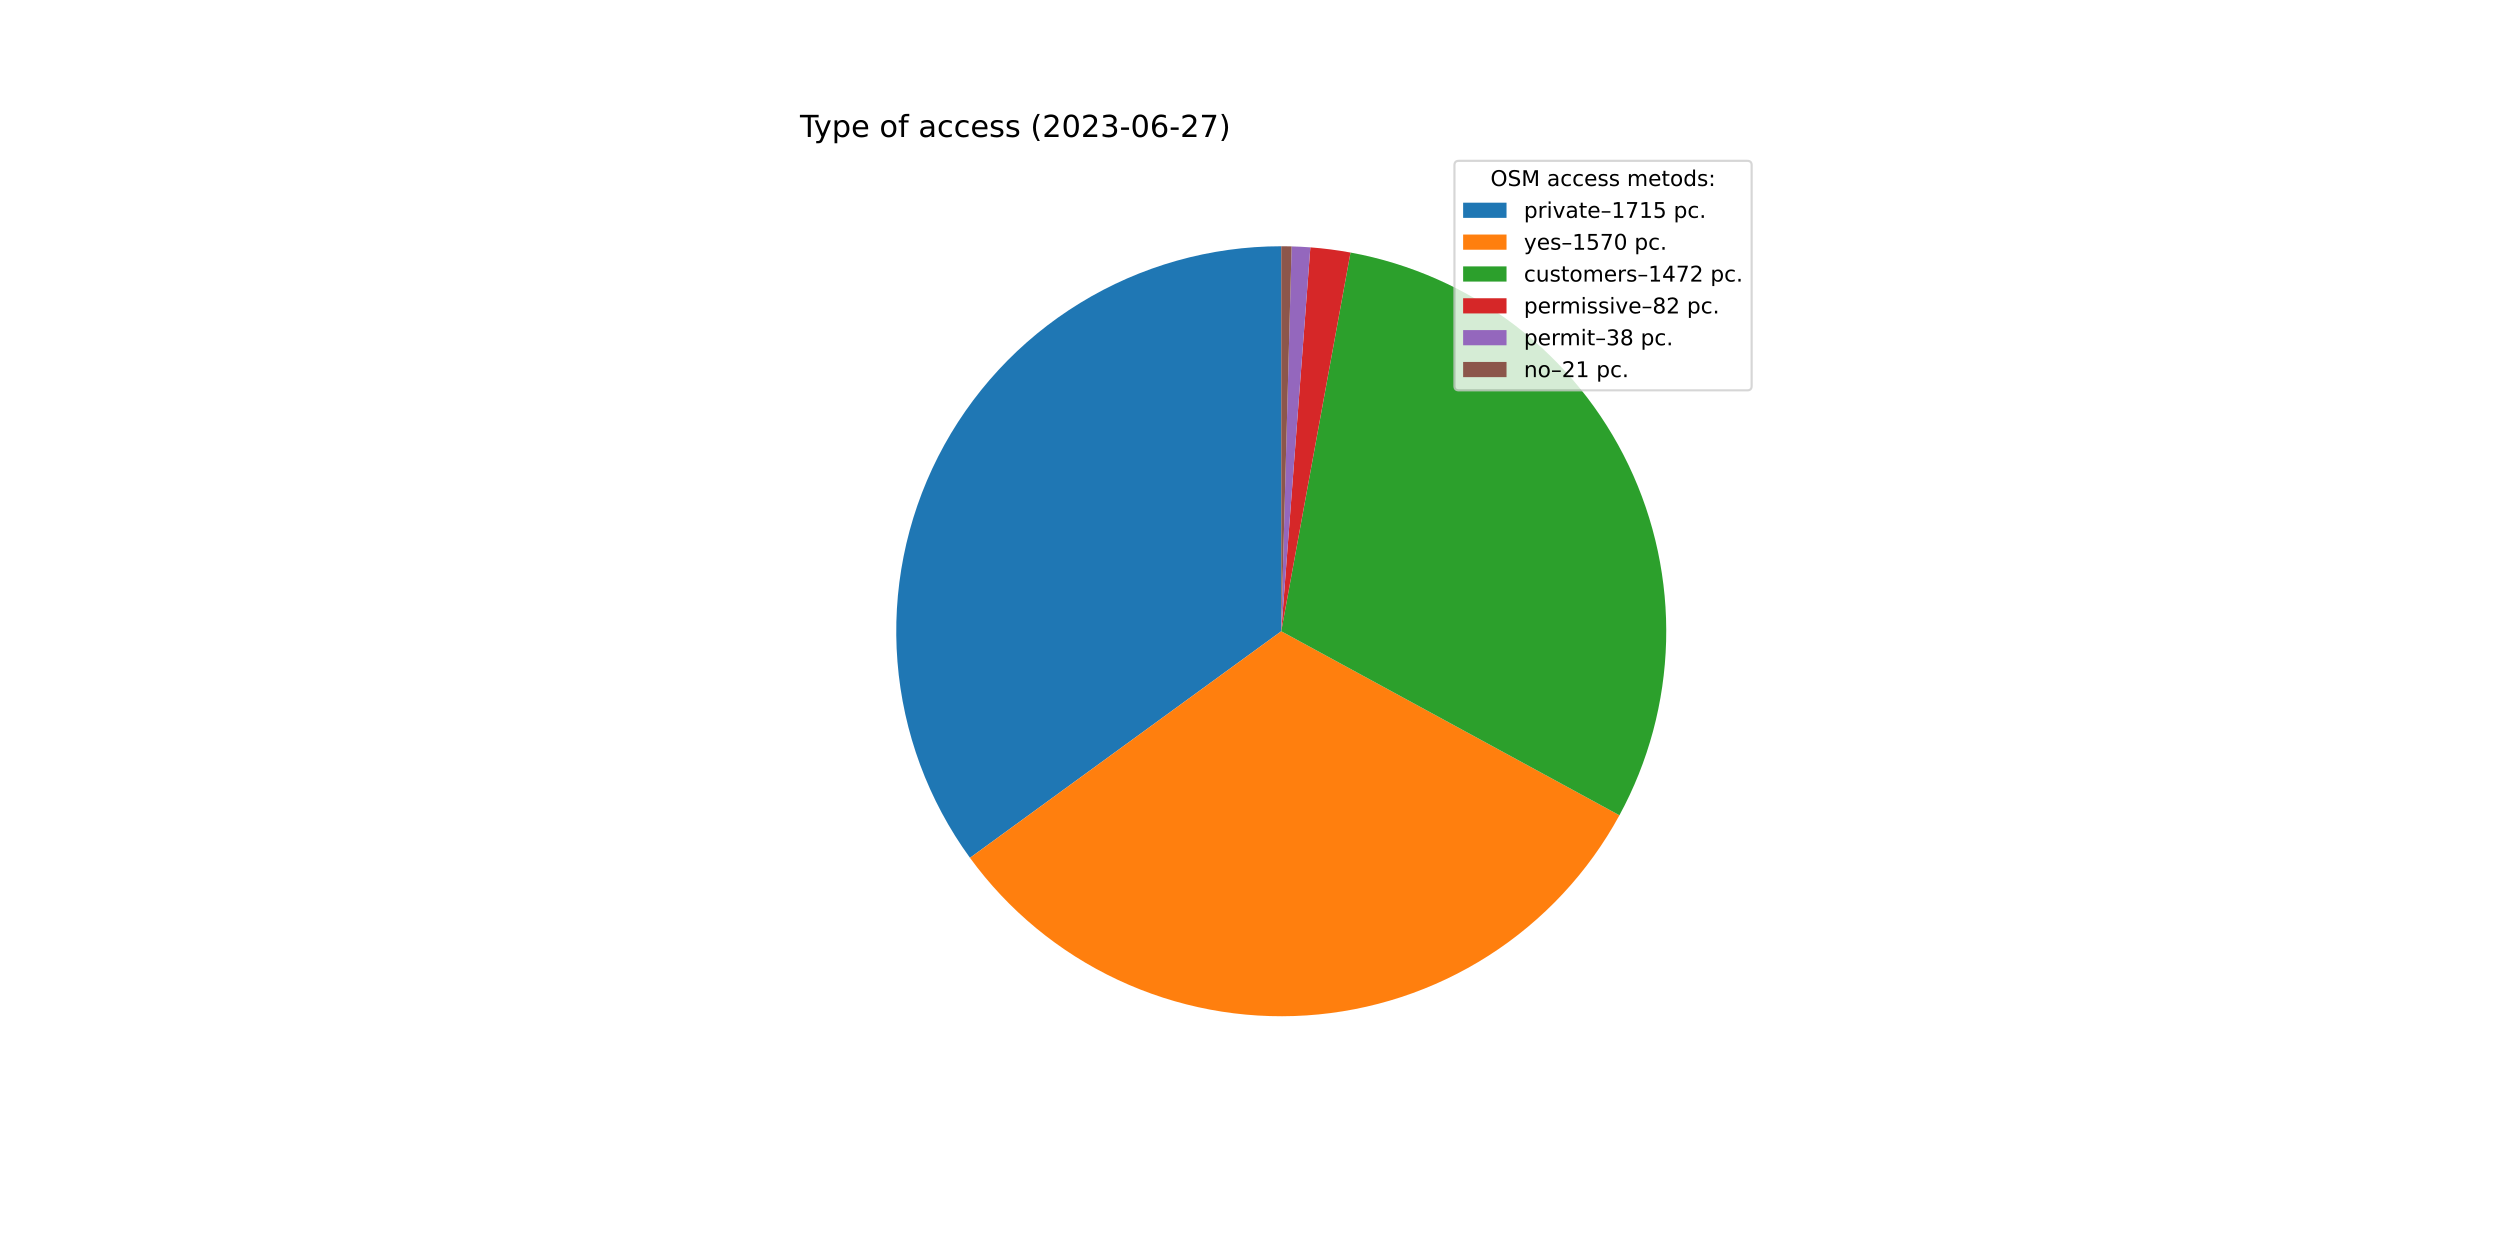
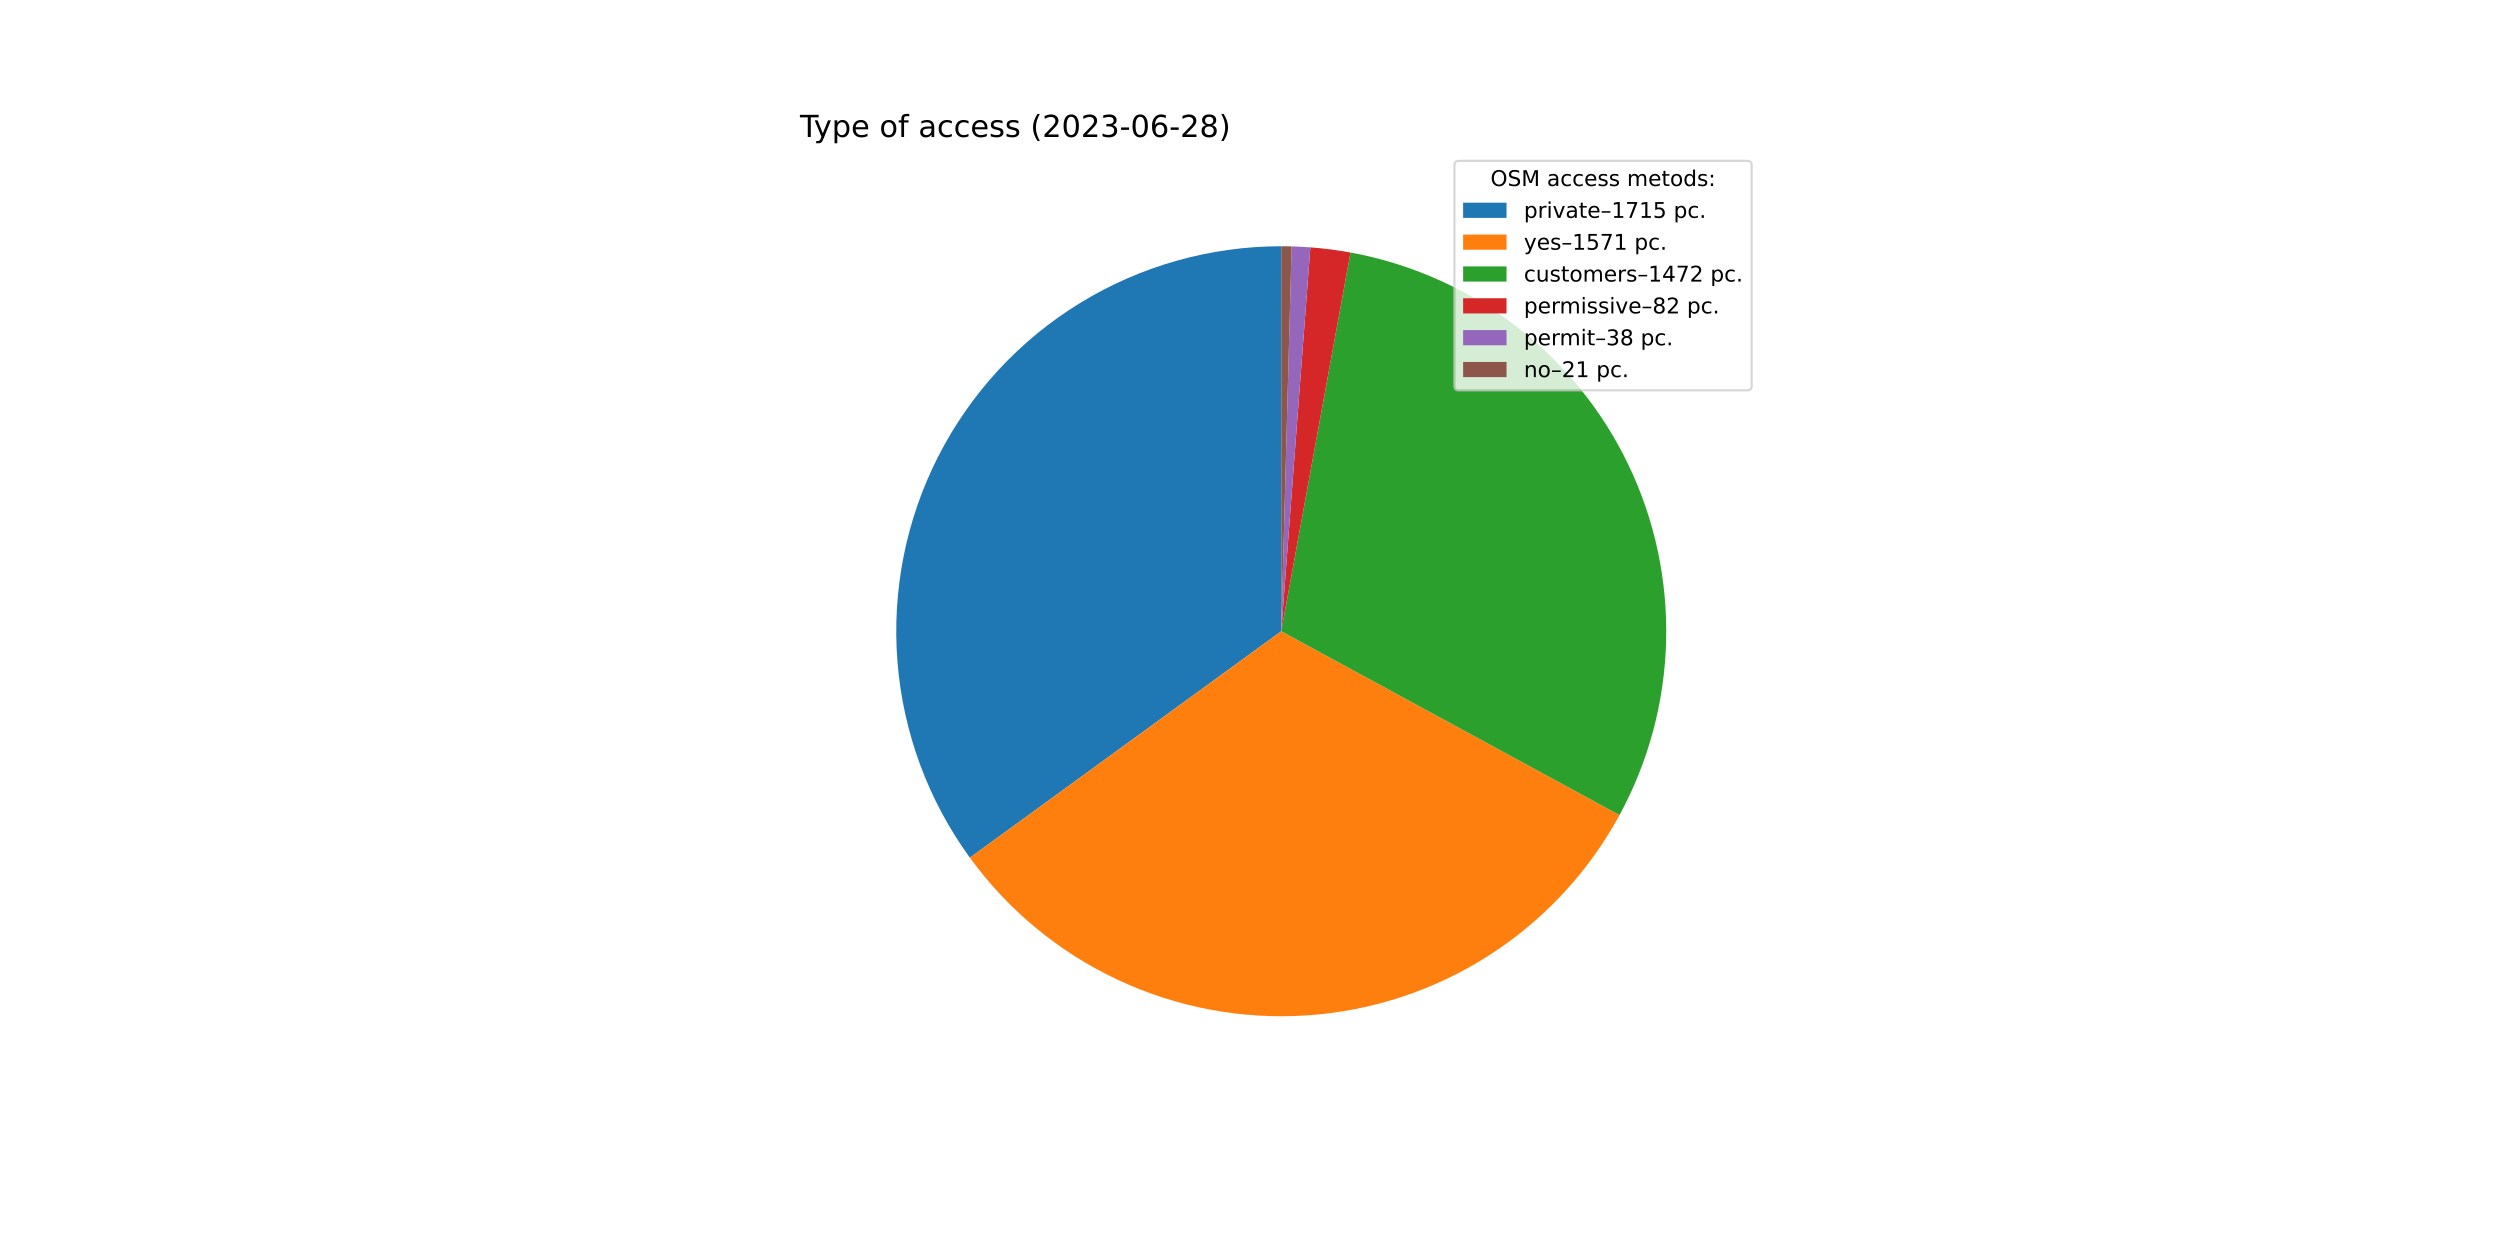
<svg xmlns="http://www.w3.org/2000/svg" xmlns:xlink="http://www.w3.org/1999/xlink" width="1152pt" height="576pt" viewBox="0 0 1152 576" version="1.1">
  <defs>
    <style type="text/css">*{stroke-linejoin: round; stroke-linecap: butt}</style>
  </defs>
  <g id="figure_1">
    <g id="patch_1">
      <path d="M 0 576  L 1152 576  L 1152 0  L 0 0  z " style="fill: #ffffff" />
    </g>
    <g id="axes_1">
      <g id="patch_2">
-         <path d="M 590.4 113.472  C 557.671 113.472 525.572 122.529 497.671 139.636  C 469.769 156.743 447.138 181.241 432.292 210.409  C 417.447 239.577 410.958 272.292 413.548 304.918  C 416.138 337.544 427.706 368.826 446.968 395.287  L 590.4 290.88  L 590.4 113.472  z " style="fill: #1f77b4" />
+         <path d="M 590.4 113.472  C 557.678 113.472 525.586 122.525 497.688 139.625  C 469.79 156.725 447.159 181.215 432.31 210.374  C 417.461 239.533 410.965 272.239 413.544 304.859  C 416.122 337.479 427.675 368.758 446.921 395.222  L 590.4 290.88  L 590.4 113.472  z " style="fill: #1f77b4" />
      </g>
      <g id="patch_3">
-         <path d="M 446.968 395.287  C 464.583 419.486 488.039 438.838 515.144 451.535  C 542.248 464.232 572.131 469.865 601.998 467.908  C 631.866 465.952 660.758 456.468 685.974 440.343  C 711.191 424.218 731.922 401.971 746.229 375.68  L 590.4 290.88  L 446.968 395.287  z " style="fill: #ff7f0e" />
+         <path d="M 446.921 395.222  C 464.533 419.44 487.992 438.809 515.106 451.518  C 542.22 464.226 572.115 469.866 601.996 467.909  C 631.876 465.951 660.781 456.46 686.005 440.323  C 711.229 424.186 731.962 401.922 746.264 375.614  L 590.4 290.88  L 446.921 395.222  z " style="fill: #ff7f0e" />
      </g>
      <g id="patch_4">
-         <path d="M 746.229 375.68  C 759.634 351.046 767.009 323.581 767.747 295.545  C 768.484 267.509 762.563 239.694 750.471 214.389  C 738.379 189.084 720.457 167.004 698.181 149.966  C 675.904 132.927 649.902 121.411 622.314 116.366  L 590.4 290.88  L 746.229 375.68  z " style="fill: #2ca02c" />
+         <path d="M 746.264 375.614  C 759.657 350.98 767.02 323.517 767.748 295.487  C 768.476 267.457 762.549 239.649 750.454 214.352  C 738.358 189.056 720.436 166.983 698.162 149.951  C 675.888 132.919 649.89 121.408 622.308 116.365  L 590.4 290.88  L 746.264 375.614  z " style="fill: #2ca02c" />
      </g>
      <g id="patch_5">
-         <path d="M 622.314 116.366  C 619.254 115.807 616.181 115.328 613.096 114.93  C 610.011 114.532 606.916 114.215 603.814 113.98  L 590.4 290.88  L 622.314 116.366  z " style="fill: #d62728" />
+         <path d="M 622.308 116.365  C 619.249 115.806 616.175 115.327 613.091 114.929  C 610.007 114.531 606.913 114.215 603.812 113.98  L 590.4 290.88  L 622.308 116.365  z " style="fill: #d62728" />
      </g>
      <g id="patch_6">
-         <path d="M 603.814 113.98  C 602.377 113.871 600.939 113.779 599.499 113.706  C 598.06 113.632 596.619 113.575 595.179 113.536  L 590.4 290.88  L 603.814 113.98  z " style="fill: #9467bd" />
+         <path d="M 603.812 113.98  C 602.375 113.871 600.937 113.779 599.497 113.705  C 598.058 113.632 596.618 113.575 595.178 113.536  L 590.4 290.88  L 603.812 113.98  z " style="fill: #9467bd" />
      </g>
      <g id="patch_7">
-         <path d="M 595.179 113.536  C 594.382 113.515 593.586 113.499 592.79 113.488  C 591.993 113.477 591.197 113.472 590.4 113.472  L 590.4 290.88  L 595.179 113.536  z " style="fill: #8c564b" />
+         <path d="M 595.178 113.536  C 594.382 113.515 593.585 113.499 592.789 113.488  C 591.993 113.477 591.196 113.472 590.4 113.472  L 590.4 290.88  L 595.178 113.536  z " style="fill: #8c564b" />
      </g>
      <g id="matplotlib.axis_1" />
      <g id="matplotlib.axis_2" />
      <g id="text_1">
        <g transform="translate(368.64 63.12)scale(0.14 -0.14)">
          <defs>
            <path id="DejaVuSans-54" d="M -19 4666  L 3928 4666  L 3928 4134  L 2272 4134  L 2272 0  L 1638 0  L 1638 4134  L -19 4134  L -19 4666  z " transform="scale(0.015625)" />
            <path id="DejaVuSans-79" d="M 2059 -325  Q 1816 -950 1584 -1140  Q 1353 -1331 966 -1331  L 506 -1331  L 506 -850  L 844 -850  Q 1081 -850 1212 -737  Q 1344 -625 1503 -206  L 1606 56  L 191 3500  L 800 3500  L 1894 763  L 2988 3500  L 3597 3500  L 2059 -325  z " transform="scale(0.015625)" />
            <path id="DejaVuSans-70" d="M 1159 525  L 1159 -1331  L 581 -1331  L 581 3500  L 1159 3500  L 1159 2969  Q 1341 3281 1617 3432  Q 1894 3584 2278 3584  Q 2916 3584 3314 3078  Q 3713 2572 3713 1747  Q 3713 922 3314 415  Q 2916 -91 2278 -91  Q 1894 -91 1617 61  Q 1341 213 1159 525  z M 3116 1747  Q 3116 2381 2855 2742  Q 2594 3103 2138 3103  Q 1681 3103 1420 2742  Q 1159 2381 1159 1747  Q 1159 1113 1420 752  Q 1681 391 2138 391  Q 2594 391 2855 752  Q 3116 1113 3116 1747  z " transform="scale(0.015625)" />
            <path id="DejaVuSans-65" d="M 3597 1894  L 3597 1613  L 953 1613  Q 991 1019 1311 708  Q 1631 397 2203 397  Q 2534 397 2845 478  Q 3156 559 3463 722  L 3463 178  Q 3153 47 2828 -22  Q 2503 -91 2169 -91  Q 1331 -91 842 396  Q 353 884 353 1716  Q 353 2575 817 3079  Q 1281 3584 2069 3584  Q 2775 3584 3186 3129  Q 3597 2675 3597 1894  z M 3022 2063  Q 3016 2534 2758 2815  Q 2500 3097 2075 3097  Q 1594 3097 1305 2825  Q 1016 2553 972 2059  L 3022 2063  z " transform="scale(0.015625)" />
            <path id="DejaVuSans-20" transform="scale(0.015625)" />
            <path id="DejaVuSans-6f" d="M 1959 3097  Q 1497 3097 1228 2736  Q 959 2375 959 1747  Q 959 1119 1226 758  Q 1494 397 1959 397  Q 2419 397 2687 759  Q 2956 1122 2956 1747  Q 2956 2369 2687 2733  Q 2419 3097 1959 3097  z M 1959 3584  Q 2709 3584 3137 3096  Q 3566 2609 3566 1747  Q 3566 888 3137 398  Q 2709 -91 1959 -91  Q 1206 -91 779 398  Q 353 888 353 1747  Q 353 2609 779 3096  Q 1206 3584 1959 3584  z " transform="scale(0.015625)" />
            <path id="DejaVuSans-66" d="M 2375 4863  L 2375 4384  L 1825 4384  Q 1516 4384 1395 4259  Q 1275 4134 1275 3809  L 1275 3500  L 2222 3500  L 2222 3053  L 1275 3053  L 1275 0  L 697 0  L 697 3053  L 147 3053  L 147 3500  L 697 3500  L 697 3744  Q 697 4328 969 4595  Q 1241 4863 1831 4863  L 2375 4863  z " transform="scale(0.015625)" />
            <path id="DejaVuSans-61" d="M 2194 1759  Q 1497 1759 1228 1600  Q 959 1441 959 1056  Q 959 750 1161 570  Q 1363 391 1709 391  Q 2188 391 2477 730  Q 2766 1069 2766 1631  L 2766 1759  L 2194 1759  z M 3341 1997  L 3341 0  L 2766 0  L 2766 531  Q 2569 213 2275 61  Q 1981 -91 1556 -91  Q 1019 -91 701 211  Q 384 513 384 1019  Q 384 1609 779 1909  Q 1175 2209 1959 2209  L 2766 2209  L 2766 2266  Q 2766 2663 2505 2880  Q 2244 3097 1772 3097  Q 1472 3097 1187 3025  Q 903 2953 641 2809  L 641 3341  Q 956 3463 1253 3523  Q 1550 3584 1831 3584  Q 2591 3584 2966 3190  Q 3341 2797 3341 1997  z " transform="scale(0.015625)" />
            <path id="DejaVuSans-63" d="M 3122 3366  L 3122 2828  Q 2878 2963 2633 3030  Q 2388 3097 2138 3097  Q 1578 3097 1268 2742  Q 959 2388 959 1747  Q 959 1106 1268 751  Q 1578 397 2138 397  Q 2388 397 2633 464  Q 2878 531 3122 666  L 3122 134  Q 2881 22 2623 -34  Q 2366 -91 2075 -91  Q 1284 -91 818 406  Q 353 903 353 1747  Q 353 2603 823 3093  Q 1294 3584 2113 3584  Q 2378 3584 2631 3529  Q 2884 3475 3122 3366  z " transform="scale(0.015625)" />
            <path id="DejaVuSans-73" d="M 2834 3397  L 2834 2853  Q 2591 2978 2328 3040  Q 2066 3103 1784 3103  Q 1356 3103 1142 2972  Q 928 2841 928 2578  Q 928 2378 1081 2264  Q 1234 2150 1697 2047  L 1894 2003  Q 2506 1872 2764 1633  Q 3022 1394 3022 966  Q 3022 478 2636 193  Q 2250 -91 1575 -91  Q 1294 -91 989 -36  Q 684 19 347 128  L 347 722  Q 666 556 975 473  Q 1284 391 1588 391  Q 1994 391 2212 530  Q 2431 669 2431 922  Q 2431 1156 2273 1281  Q 2116 1406 1581 1522  L 1381 1569  Q 847 1681 609 1914  Q 372 2147 372 2553  Q 372 3047 722 3315  Q 1072 3584 1716 3584  Q 2034 3584 2315 3537  Q 2597 3491 2834 3397  z " transform="scale(0.015625)" />
            <path id="DejaVuSans-28" d="M 1984 4856  Q 1566 4138 1362 3434  Q 1159 2731 1159 2009  Q 1159 1288 1364 580  Q 1569 -128 1984 -844  L 1484 -844  Q 1016 -109 783 600  Q 550 1309 550 2009  Q 550 2706 781 3412  Q 1013 4119 1484 4856  L 1984 4856  z " transform="scale(0.015625)" />
            <path id="DejaVuSans-32" d="M 1228 531  L 3431 531  L 3431 0  L 469 0  L 469 531  Q 828 903 1448 1529  Q 2069 2156 2228 2338  Q 2531 2678 2651 2914  Q 2772 3150 2772 3378  Q 2772 3750 2511 3984  Q 2250 4219 1831 4219  Q 1534 4219 1204 4116  Q 875 4013 500 3803  L 500 4441  Q 881 4594 1212 4672  Q 1544 4750 1819 4750  Q 2544 4750 2975 4387  Q 3406 4025 3406 3419  Q 3406 3131 3298 2873  Q 3191 2616 2906 2266  Q 2828 2175 2409 1742  Q 1991 1309 1228 531  z " transform="scale(0.015625)" />
            <path id="DejaVuSans-30" d="M 2034 4250  Q 1547 4250 1301 3770  Q 1056 3291 1056 2328  Q 1056 1369 1301 889  Q 1547 409 2034 409  Q 2525 409 2770 889  Q 3016 1369 3016 2328  Q 3016 3291 2770 3770  Q 2525 4250 2034 4250  z M 2034 4750  Q 2819 4750 3233 4129  Q 3647 3509 3647 2328  Q 3647 1150 3233 529  Q 2819 -91 2034 -91  Q 1250 -91 836 529  Q 422 1150 422 2328  Q 422 3509 836 4129  Q 1250 4750 2034 4750  z " transform="scale(0.015625)" />
            <path id="DejaVuSans-33" d="M 2597 2516  Q 3050 2419 3304 2112  Q 3559 1806 3559 1356  Q 3559 666 3084 287  Q 2609 -91 1734 -91  Q 1441 -91 1130 -33  Q 819 25 488 141  L 488 750  Q 750 597 1062 519  Q 1375 441 1716 441  Q 2309 441 2620 675  Q 2931 909 2931 1356  Q 2931 1769 2642 2001  Q 2353 2234 1838 2234  L 1294 2234  L 1294 2753  L 1863 2753  Q 2328 2753 2575 2939  Q 2822 3125 2822 3475  Q 2822 3834 2567 4026  Q 2313 4219 1838 4219  Q 1578 4219 1281 4162  Q 984 4106 628 3988  L 628 4550  Q 988 4650 1302 4700  Q 1616 4750 1894 4750  Q 2613 4750 3031 4423  Q 3450 4097 3450 3541  Q 3450 3153 3228 2886  Q 3006 2619 2597 2516  z " transform="scale(0.015625)" />
            <path id="DejaVuSans-2d" d="M 313 2009  L 1997 2009  L 1997 1497  L 313 1497  L 313 2009  z " transform="scale(0.015625)" />
            <path id="DejaVuSans-36" d="M 2113 2584  Q 1688 2584 1439 2293  Q 1191 2003 1191 1497  Q 1191 994 1439 701  Q 1688 409 2113 409  Q 2538 409 2786 701  Q 3034 994 3034 1497  Q 3034 2003 2786 2293  Q 2538 2584 2113 2584  z M 3366 4563  L 3366 3988  Q 3128 4100 2886 4159  Q 2644 4219 2406 4219  Q 1781 4219 1451 3797  Q 1122 3375 1075 2522  Q 1259 2794 1537 2939  Q 1816 3084 2150 3084  Q 2853 3084 3261 2657  Q 3669 2231 3669 1497  Q 3669 778 3244 343  Q 2819 -91 2113 -91  Q 1303 -91 875 529  Q 447 1150 447 2328  Q 447 3434 972 4092  Q 1497 4750 2381 4750  Q 2619 4750 2861 4703  Q 3103 4656 3366 4563  z " transform="scale(0.015625)" />
-             <path id="DejaVuSans-37" d="M 525 4666  L 3525 4666  L 3525 4397  L 1831 0  L 1172 0  L 2766 4134  L 525 4134  L 525 4666  z " transform="scale(0.015625)" />
+             <path id="DejaVuSans-38" d="M 2034 2216  Q 1584 2216 1326 1975  Q 1069 1734 1069 1313  Q 1069 891 1326 650  Q 1584 409 2034 409  Q 2484 409 2743 651  Q 3003 894 3003 1313  Q 3003 1734 2745 1975  Q 2488 2216 2034 2216  z M 1403 2484  Q 997 2584 770 2862  Q 544 3141 544 3541  Q 544 4100 942 4425  Q 1341 4750 2034 4750  Q 2731 4750 3128 4425  Q 3525 4100 3525 3541  Q 3525 3141 3298 2862  Q 3072 2584 2669 2484  Q 3125 2378 3379 2068  Q 3634 1759 3634 1313  Q 3634 634 3220 271  Q 2806 -91 2034 -91  Q 1263 -91 848 271  Q 434 634 434 1313  Q 434 1759 690 2068  Q 947 2378 1403 2484  z M 1172 3481  Q 1172 3119 1398 2916  Q 1625 2713 2034 2713  Q 2441 2713 2670 2916  Q 2900 3119 2900 3481  Q 2900 3844 2670 4047  Q 2441 4250 2034 4250  Q 1625 4250 1398 4047  Q 1172 3844 1172 3481  z " transform="scale(0.015625)" />
            <path id="DejaVuSans-29" d="M 513 4856  L 1013 4856  Q 1481 4119 1714 3412  Q 1947 2706 1947 2009  Q 1947 1309 1714 600  Q 1481 -109 1013 -844  L 513 -844  Q 928 -128 1133 580  Q 1338 1288 1338 2009  Q 1338 2731 1133 3434  Q 928 4138 513 4856  z " transform="scale(0.015625)" />
          </defs>
          <use xlink:href="#DejaVuSans-54" />
          <use xlink:href="#DejaVuSans-79" x="45.459" />
          <use xlink:href="#DejaVuSans-70" x="104.639" />
          <use xlink:href="#DejaVuSans-65" x="168.115" />
          <use xlink:href="#DejaVuSans-20" x="229.639" />
          <use xlink:href="#DejaVuSans-6f" x="261.426" />
          <use xlink:href="#DejaVuSans-66" x="322.607" />
          <use xlink:href="#DejaVuSans-20" x="357.812" />
          <use xlink:href="#DejaVuSans-61" x="389.6" />
          <use xlink:href="#DejaVuSans-63" x="450.879" />
          <use xlink:href="#DejaVuSans-63" x="505.859" />
          <use xlink:href="#DejaVuSans-65" x="560.84" />
          <use xlink:href="#DejaVuSans-73" x="622.363" />
          <use xlink:href="#DejaVuSans-73" x="674.463" />
          <use xlink:href="#DejaVuSans-20" x="726.562" />
          <use xlink:href="#DejaVuSans-28" x="758.35" />
          <use xlink:href="#DejaVuSans-32" x="797.363" />
          <use xlink:href="#DejaVuSans-30" x="860.986" />
          <use xlink:href="#DejaVuSans-32" x="924.609" />
          <use xlink:href="#DejaVuSans-33" x="988.232" />
          <use xlink:href="#DejaVuSans-2d" x="1051.855" />
          <use xlink:href="#DejaVuSans-30" x="1087.939" />
          <use xlink:href="#DejaVuSans-36" x="1151.562" />
          <use xlink:href="#DejaVuSans-2d" x="1215.186" />
          <use xlink:href="#DejaVuSans-32" x="1251.27" />
-           <use xlink:href="#DejaVuSans-37" x="1314.893" />
+           <use xlink:href="#DejaVuSans-38" x="1314.893" />
          <use xlink:href="#DejaVuSans-29" x="1378.516" />
        </g>
      </g>
      <g id="legend_1">
        <g id="patch_8">
          <path d="M 672.208 179.867  L 805.16 179.867  Q 807.16 179.867 807.16 177.867  L 807.16 76.12  Q 807.16 74.12 805.16 74.12  L 672.208 74.12  Q 670.208 74.12 670.208 76.12  L 670.208 177.867  Q 670.208 179.867 672.208 179.867  z " style="fill: #ffffff; opacity: 0.8; stroke: #cccccc; stroke-linejoin: miter" />
        </g>
        <g id="text_2">
          <g transform="translate(686.8038 85.71844)scale(0.1 -0.1)">
            <defs>
              <path id="DejaVuSans-4f" d="M 2522 4238  Q 1834 4238 1429 3725  Q 1025 3213 1025 2328  Q 1025 1447 1429 934  Q 1834 422 2522 422  Q 3209 422 3611 934  Q 4013 1447 4013 2328  Q 4013 3213 3611 3725  Q 3209 4238 2522 4238  z M 2522 4750  Q 3503 4750 4090 4092  Q 4678 3434 4678 2328  Q 4678 1225 4090 567  Q 3503 -91 2522 -91  Q 1538 -91 948 565  Q 359 1222 359 2328  Q 359 3434 948 4092  Q 1538 4750 2522 4750  z " transform="scale(0.015625)" />
              <path id="DejaVuSans-53" d="M 3425 4513  L 3425 3897  Q 3066 4069 2747 4153  Q 2428 4238 2131 4238  Q 1616 4238 1336 4038  Q 1056 3838 1056 3469  Q 1056 3159 1242 3001  Q 1428 2844 1947 2747  L 2328 2669  Q 3034 2534 3370 2195  Q 3706 1856 3706 1288  Q 3706 609 3251 259  Q 2797 -91 1919 -91  Q 1588 -91 1214 -16  Q 841 59 441 206  L 441 856  Q 825 641 1194 531  Q 1563 422 1919 422  Q 2459 422 2753 634  Q 3047 847 3047 1241  Q 3047 1584 2836 1778  Q 2625 1972 2144 2069  L 1759 2144  Q 1053 2284 737 2584  Q 422 2884 422 3419  Q 422 4038 858 4394  Q 1294 4750 2059 4750  Q 2388 4750 2728 4690  Q 3069 4631 3425 4513  z " transform="scale(0.015625)" />
              <path id="DejaVuSans-4d" d="M 628 4666  L 1569 4666  L 2759 1491  L 3956 4666  L 4897 4666  L 4897 0  L 4281 0  L 4281 4097  L 3078 897  L 2444 897  L 1241 4097  L 1241 0  L 628 0  L 628 4666  z " transform="scale(0.015625)" />
              <path id="DejaVuSans-6d" d="M 3328 2828  Q 3544 3216 3844 3400  Q 4144 3584 4550 3584  Q 5097 3584 5394 3201  Q 5691 2819 5691 2113  L 5691 0  L 5113 0  L 5113 2094  Q 5113 2597 4934 2840  Q 4756 3084 4391 3084  Q 3944 3084 3684 2787  Q 3425 2491 3425 1978  L 3425 0  L 2847 0  L 2847 2094  Q 2847 2600 2669 2842  Q 2491 3084 2119 3084  Q 1678 3084 1418 2786  Q 1159 2488 1159 1978  L 1159 0  L 581 0  L 581 3500  L 1159 3500  L 1159 2956  Q 1356 3278 1631 3431  Q 1906 3584 2284 3584  Q 2666 3584 2933 3390  Q 3200 3197 3328 2828  z " transform="scale(0.015625)" />
              <path id="DejaVuSans-74" d="M 1172 4494  L 1172 3500  L 2356 3500  L 2356 3053  L 1172 3053  L 1172 1153  Q 1172 725 1289 603  Q 1406 481 1766 481  L 2356 481  L 2356 0  L 1766 0  Q 1100 0 847 248  Q 594 497 594 1153  L 594 3053  L 172 3053  L 172 3500  L 594 3500  L 594 4494  L 1172 4494  z " transform="scale(0.015625)" />
              <path id="DejaVuSans-64" d="M 2906 2969  L 2906 4863  L 3481 4863  L 3481 0  L 2906 0  L 2906 525  Q 2725 213 2448 61  Q 2172 -91 1784 -91  Q 1150 -91 751 415  Q 353 922 353 1747  Q 353 2572 751 3078  Q 1150 3584 1784 3584  Q 2172 3584 2448 3432  Q 2725 3281 2906 2969  z M 947 1747  Q 947 1113 1208 752  Q 1469 391 1925 391  Q 2381 391 2643 752  Q 2906 1113 2906 1747  Q 2906 2381 2643 2742  Q 2381 3103 1925 3103  Q 1469 3103 1208 2742  Q 947 2381 947 1747  z " transform="scale(0.015625)" />
              <path id="DejaVuSans-3a" d="M 750 794  L 1409 794  L 1409 0  L 750 0  L 750 794  z M 750 3309  L 1409 3309  L 1409 2516  L 750 2516  L 750 3309  z " transform="scale(0.015625)" />
            </defs>
            <use xlink:href="#DejaVuSans-4f" />
            <use xlink:href="#DejaVuSans-53" x="78.711" />
            <use xlink:href="#DejaVuSans-4d" x="142.188" />
            <use xlink:href="#DejaVuSans-20" x="228.467" />
            <use xlink:href="#DejaVuSans-61" x="260.254" />
            <use xlink:href="#DejaVuSans-63" x="321.533" />
            <use xlink:href="#DejaVuSans-63" x="376.514" />
            <use xlink:href="#DejaVuSans-65" x="431.494" />
            <use xlink:href="#DejaVuSans-73" x="493.018" />
            <use xlink:href="#DejaVuSans-73" x="545.117" />
            <use xlink:href="#DejaVuSans-20" x="597.217" />
            <use xlink:href="#DejaVuSans-6d" x="629.004" />
            <use xlink:href="#DejaVuSans-65" x="726.416" />
            <use xlink:href="#DejaVuSans-74" x="787.939" />
            <use xlink:href="#DejaVuSans-6f" x="827.148" />
            <use xlink:href="#DejaVuSans-64" x="888.33" />
            <use xlink:href="#DejaVuSans-73" x="951.807" />
            <use xlink:href="#DejaVuSans-3a" x="1003.906" />
          </g>
        </g>
        <g id="patch_9">
          <path d="M 674.208 100.397  L 694.208 100.397  L 694.208 93.397  L 674.208 93.397  z " style="fill: #1f77b4" />
        </g>
        <g id="text_3">
          <g transform="translate(702.2084 100.3966)scale(0.1 -0.1)">
            <defs>
              <path id="DejaVuSans-72" d="M 2631 2963  Q 2534 3019 2420 3045  Q 2306 3072 2169 3072  Q 1681 3072 1420 2755  Q 1159 2438 1159 1844  L 1159 0  L 581 0  L 581 3500  L 1159 3500  L 1159 2956  Q 1341 3275 1631 3429  Q 1922 3584 2338 3584  Q 2397 3584 2469 3576  Q 2541 3569 2628 3553  L 2631 2963  z " transform="scale(0.015625)" />
              <path id="DejaVuSans-69" d="M 603 3500  L 1178 3500  L 1178 0  L 603 0  L 603 3500  z M 603 4863  L 1178 4863  L 1178 4134  L 603 4134  L 603 4863  z " transform="scale(0.015625)" />
              <path id="DejaVuSans-76" d="M 191 3500  L 800 3500  L 1894 563  L 2988 3500  L 3597 3500  L 2284 0  L 1503 0  L 191 3500  z " transform="scale(0.015625)" />
              <path id="DejaVuSans-2013" d="M 313 1978  L 2888 1978  L 2888 1528  L 313 1528  L 313 1978  z " transform="scale(0.015625)" />
              <path id="DejaVuSans-31" d="M 794 531  L 1825 531  L 1825 4091  L 703 3866  L 703 4441  L 1819 4666  L 2450 4666  L 2450 531  L 3481 531  L 3481 0  L 794 0  L 794 531  z " transform="scale(0.015625)" />
+               <path id="DejaVuSans-37" d="M 525 4666  L 3525 4666  L 3525 4397  L 1831 0  L 1172 0  L 2766 4134  L 525 4134  L 525 4666  z " transform="scale(0.015625)" />
              <path id="DejaVuSans-35" d="M 691 4666  L 3169 4666  L 3169 4134  L 1269 4134  L 1269 2991  Q 1406 3038 1543 3061  Q 1681 3084 1819 3084  Q 2600 3084 3056 2656  Q 3513 2228 3513 1497  Q 3513 744 3044 326  Q 2575 -91 1722 -91  Q 1428 -91 1123 -41  Q 819 9 494 109  L 494 744  Q 775 591 1075 516  Q 1375 441 1709 441  Q 2250 441 2565 725  Q 2881 1009 2881 1497  Q 2881 1984 2565 2268  Q 2250 2553 1709 2553  Q 1456 2553 1204 2497  Q 953 2441 691 2322  L 691 4666  z " transform="scale(0.015625)" />
              <path id="DejaVuSans-2e" d="M 684 794  L 1344 794  L 1344 0  L 684 0  L 684 794  z " transform="scale(0.015625)" />
            </defs>
            <use xlink:href="#DejaVuSans-70" />
            <use xlink:href="#DejaVuSans-72" x="63.477" />
            <use xlink:href="#DejaVuSans-69" x="104.59" />
            <use xlink:href="#DejaVuSans-76" x="132.373" />
            <use xlink:href="#DejaVuSans-61" x="191.553" />
            <use xlink:href="#DejaVuSans-74" x="252.832" />
            <use xlink:href="#DejaVuSans-65" x="292.041" />
            <use xlink:href="#DejaVuSans-2013" x="353.564" />
            <use xlink:href="#DejaVuSans-31" x="403.564" />
            <use xlink:href="#DejaVuSans-37" x="467.188" />
            <use xlink:href="#DejaVuSans-31" x="530.811" />
            <use xlink:href="#DejaVuSans-35" x="594.434" />
            <use xlink:href="#DejaVuSans-20" x="658.057" />
            <use xlink:href="#DejaVuSans-70" x="689.844" />
            <use xlink:href="#DejaVuSans-63" x="753.32" />
            <use xlink:href="#DejaVuSans-2e" x="808.301" />
          </g>
        </g>
        <g id="patch_10">
          <path d="M 674.208 115.075  L 694.208 115.075  L 694.208 108.075  L 674.208 108.075  z " style="fill: #ff7f0e" />
        </g>
        <g id="text_4">
          <g transform="translate(702.2084 115.0747)scale(0.1 -0.1)">
            <use xlink:href="#DejaVuSans-79" />
            <use xlink:href="#DejaVuSans-65" x="59.18" />
            <use xlink:href="#DejaVuSans-73" x="120.703" />
            <use xlink:href="#DejaVuSans-2013" x="172.803" />
            <use xlink:href="#DejaVuSans-31" x="222.803" />
            <use xlink:href="#DejaVuSans-35" x="286.426" />
            <use xlink:href="#DejaVuSans-37" x="350.049" />
-             <use xlink:href="#DejaVuSans-30" x="413.672" />
+             <use xlink:href="#DejaVuSans-31" x="413.672" />
            <use xlink:href="#DejaVuSans-20" x="477.295" />
            <use xlink:href="#DejaVuSans-70" x="509.082" />
            <use xlink:href="#DejaVuSans-63" x="572.559" />
            <use xlink:href="#DejaVuSans-2e" x="627.539" />
          </g>
        </g>
        <g id="patch_11">
          <path d="M 674.208 129.753  L 694.208 129.753  L 694.208 122.753  L 674.208 122.753  z " style="fill: #2ca02c" />
        </g>
        <g id="text_5">
          <g transform="translate(702.2084 129.7528)scale(0.1 -0.1)">
            <defs>
              <path id="DejaVuSans-75" d="M 544 1381  L 544 3500  L 1119 3500  L 1119 1403  Q 1119 906 1312 657  Q 1506 409 1894 409  Q 2359 409 2629 706  Q 2900 1003 2900 1516  L 2900 3500  L 3475 3500  L 3475 0  L 2900 0  L 2900 538  Q 2691 219 2414 64  Q 2138 -91 1772 -91  Q 1169 -91 856 284  Q 544 659 544 1381  z M 1991 3584  L 1991 3584  z " transform="scale(0.015625)" />
              <path id="DejaVuSans-34" d="M 2419 4116  L 825 1625  L 2419 1625  L 2419 4116  z M 2253 4666  L 3047 4666  L 3047 1625  L 3713 1625  L 3713 1100  L 3047 1100  L 3047 0  L 2419 0  L 2419 1100  L 313 1100  L 313 1709  L 2253 4666  z " transform="scale(0.015625)" />
            </defs>
            <use xlink:href="#DejaVuSans-63" />
            <use xlink:href="#DejaVuSans-75" x="54.98" />
            <use xlink:href="#DejaVuSans-73" x="118.359" />
            <use xlink:href="#DejaVuSans-74" x="170.459" />
            <use xlink:href="#DejaVuSans-6f" x="209.668" />
            <use xlink:href="#DejaVuSans-6d" x="270.85" />
            <use xlink:href="#DejaVuSans-65" x="368.262" />
            <use xlink:href="#DejaVuSans-72" x="429.785" />
            <use xlink:href="#DejaVuSans-73" x="470.898" />
            <use xlink:href="#DejaVuSans-2013" x="522.998" />
            <use xlink:href="#DejaVuSans-31" x="572.998" />
            <use xlink:href="#DejaVuSans-34" x="636.621" />
            <use xlink:href="#DejaVuSans-37" x="700.244" />
            <use xlink:href="#DejaVuSans-32" x="763.867" />
            <use xlink:href="#DejaVuSans-20" x="827.49" />
            <use xlink:href="#DejaVuSans-70" x="859.277" />
            <use xlink:href="#DejaVuSans-63" x="922.754" />
            <use xlink:href="#DejaVuSans-2e" x="977.734" />
          </g>
        </g>
        <g id="patch_12">
          <path d="M 674.208 144.431  L 694.208 144.431  L 694.208 137.431  L 674.208 137.431  z " style="fill: #d62728" />
        </g>
        <g id="text_6">
          <g transform="translate(702.2084 144.4309)scale(0.1 -0.1)">
-             <defs>
-               <path id="DejaVuSans-38" d="M 2034 2216  Q 1584 2216 1326 1975  Q 1069 1734 1069 1313  Q 1069 891 1326 650  Q 1584 409 2034 409  Q 2484 409 2743 651  Q 3003 894 3003 1313  Q 3003 1734 2745 1975  Q 2488 2216 2034 2216  z M 1403 2484  Q 997 2584 770 2862  Q 544 3141 544 3541  Q 544 4100 942 4425  Q 1341 4750 2034 4750  Q 2731 4750 3128 4425  Q 3525 4100 3525 3541  Q 3525 3141 3298 2862  Q 3072 2584 2669 2484  Q 3125 2378 3379 2068  Q 3634 1759 3634 1313  Q 3634 634 3220 271  Q 2806 -91 2034 -91  Q 1263 -91 848 271  Q 434 634 434 1313  Q 434 1759 690 2068  Q 947 2378 1403 2484  z M 1172 3481  Q 1172 3119 1398 2916  Q 1625 2713 2034 2713  Q 2441 2713 2670 2916  Q 2900 3119 2900 3481  Q 2900 3844 2670 4047  Q 2441 4250 2034 4250  Q 1625 4250 1398 4047  Q 1172 3844 1172 3481  z " transform="scale(0.015625)" />
-             </defs>
            <use xlink:href="#DejaVuSans-70" />
            <use xlink:href="#DejaVuSans-65" x="63.477" />
            <use xlink:href="#DejaVuSans-72" x="125" />
            <use xlink:href="#DejaVuSans-6d" x="164.363" />
            <use xlink:href="#DejaVuSans-69" x="261.775" />
            <use xlink:href="#DejaVuSans-73" x="289.559" />
            <use xlink:href="#DejaVuSans-73" x="341.658" />
            <use xlink:href="#DejaVuSans-69" x="393.758" />
            <use xlink:href="#DejaVuSans-76" x="421.541" />
            <use xlink:href="#DejaVuSans-65" x="480.721" />
            <use xlink:href="#DejaVuSans-2013" x="542.244" />
            <use xlink:href="#DejaVuSans-38" x="592.244" />
            <use xlink:href="#DejaVuSans-32" x="655.867" />
            <use xlink:href="#DejaVuSans-20" x="719.49" />
            <use xlink:href="#DejaVuSans-70" x="751.277" />
            <use xlink:href="#DejaVuSans-63" x="814.754" />
            <use xlink:href="#DejaVuSans-2e" x="869.734" />
          </g>
        </g>
        <g id="patch_13">
          <path d="M 674.208 159.109  L 694.208 159.109  L 694.208 152.109  L 674.208 152.109  z " style="fill: #9467bd" />
        </g>
        <g id="text_7">
          <g transform="translate(702.2084 159.1091)scale(0.1 -0.1)">
            <use xlink:href="#DejaVuSans-70" />
            <use xlink:href="#DejaVuSans-65" x="63.477" />
            <use xlink:href="#DejaVuSans-72" x="125" />
            <use xlink:href="#DejaVuSans-6d" x="164.363" />
            <use xlink:href="#DejaVuSans-69" x="261.775" />
            <use xlink:href="#DejaVuSans-74" x="289.559" />
            <use xlink:href="#DejaVuSans-2013" x="328.768" />
            <use xlink:href="#DejaVuSans-33" x="378.768" />
            <use xlink:href="#DejaVuSans-38" x="442.391" />
            <use xlink:href="#DejaVuSans-20" x="506.014" />
            <use xlink:href="#DejaVuSans-70" x="537.801" />
            <use xlink:href="#DejaVuSans-63" x="601.277" />
            <use xlink:href="#DejaVuSans-2e" x="656.258" />
          </g>
        </g>
        <g id="patch_14">
          <path d="M 674.208 173.787  L 694.208 173.787  L 694.208 166.787  L 674.208 166.787  z " style="fill: #8c564b" />
        </g>
        <g id="text_8">
          <g transform="translate(702.2084 173.7872)scale(0.1 -0.1)">
            <defs>
              <path id="DejaVuSans-6e" d="M 3513 2113  L 3513 0  L 2938 0  L 2938 2094  Q 2938 2591 2744 2837  Q 2550 3084 2163 3084  Q 1697 3084 1428 2787  Q 1159 2491 1159 1978  L 1159 0  L 581 0  L 581 3500  L 1159 3500  L 1159 2956  Q 1366 3272 1645 3428  Q 1925 3584 2291 3584  Q 2894 3584 3203 3211  Q 3513 2838 3513 2113  z " transform="scale(0.015625)" />
            </defs>
            <use xlink:href="#DejaVuSans-6e" />
            <use xlink:href="#DejaVuSans-6f" x="63.379" />
            <use xlink:href="#DejaVuSans-2013" x="124.561" />
            <use xlink:href="#DejaVuSans-32" x="174.561" />
            <use xlink:href="#DejaVuSans-31" x="238.184" />
            <use xlink:href="#DejaVuSans-20" x="301.807" />
            <use xlink:href="#DejaVuSans-70" x="333.594" />
            <use xlink:href="#DejaVuSans-63" x="397.07" />
            <use xlink:href="#DejaVuSans-2e" x="452.051" />
          </g>
        </g>
      </g>
    </g>
  </g>
</svg>
